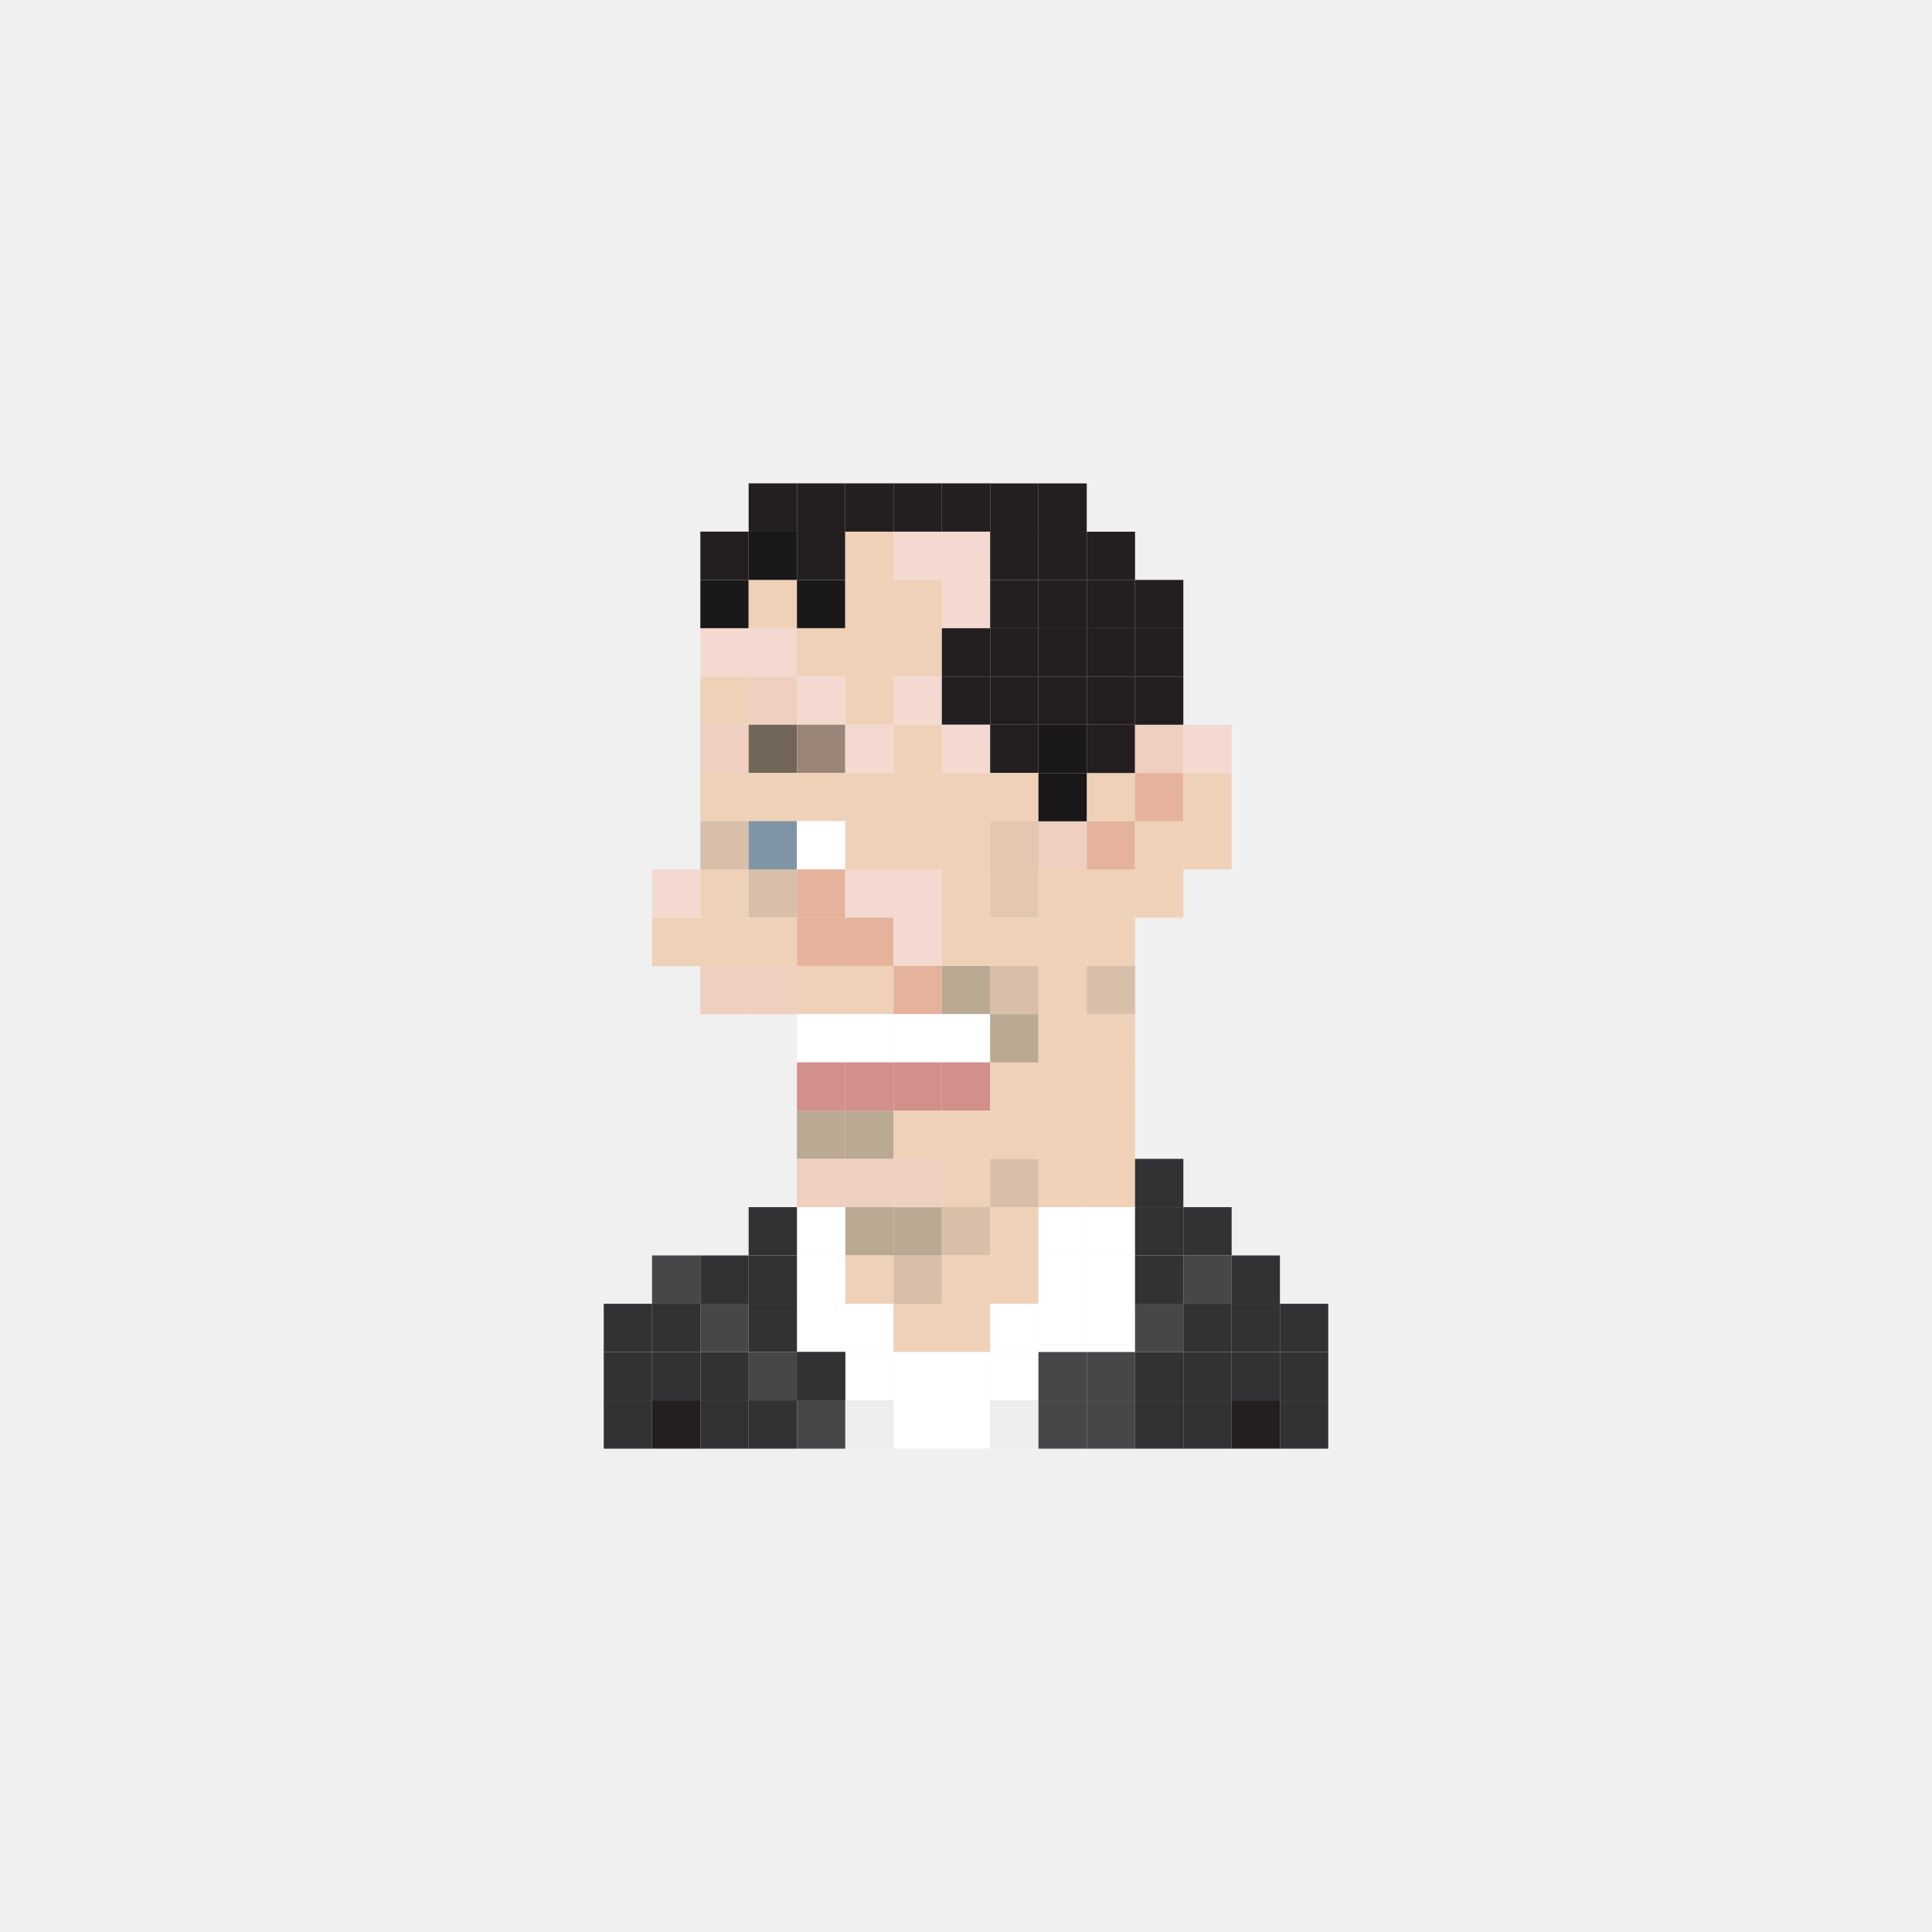
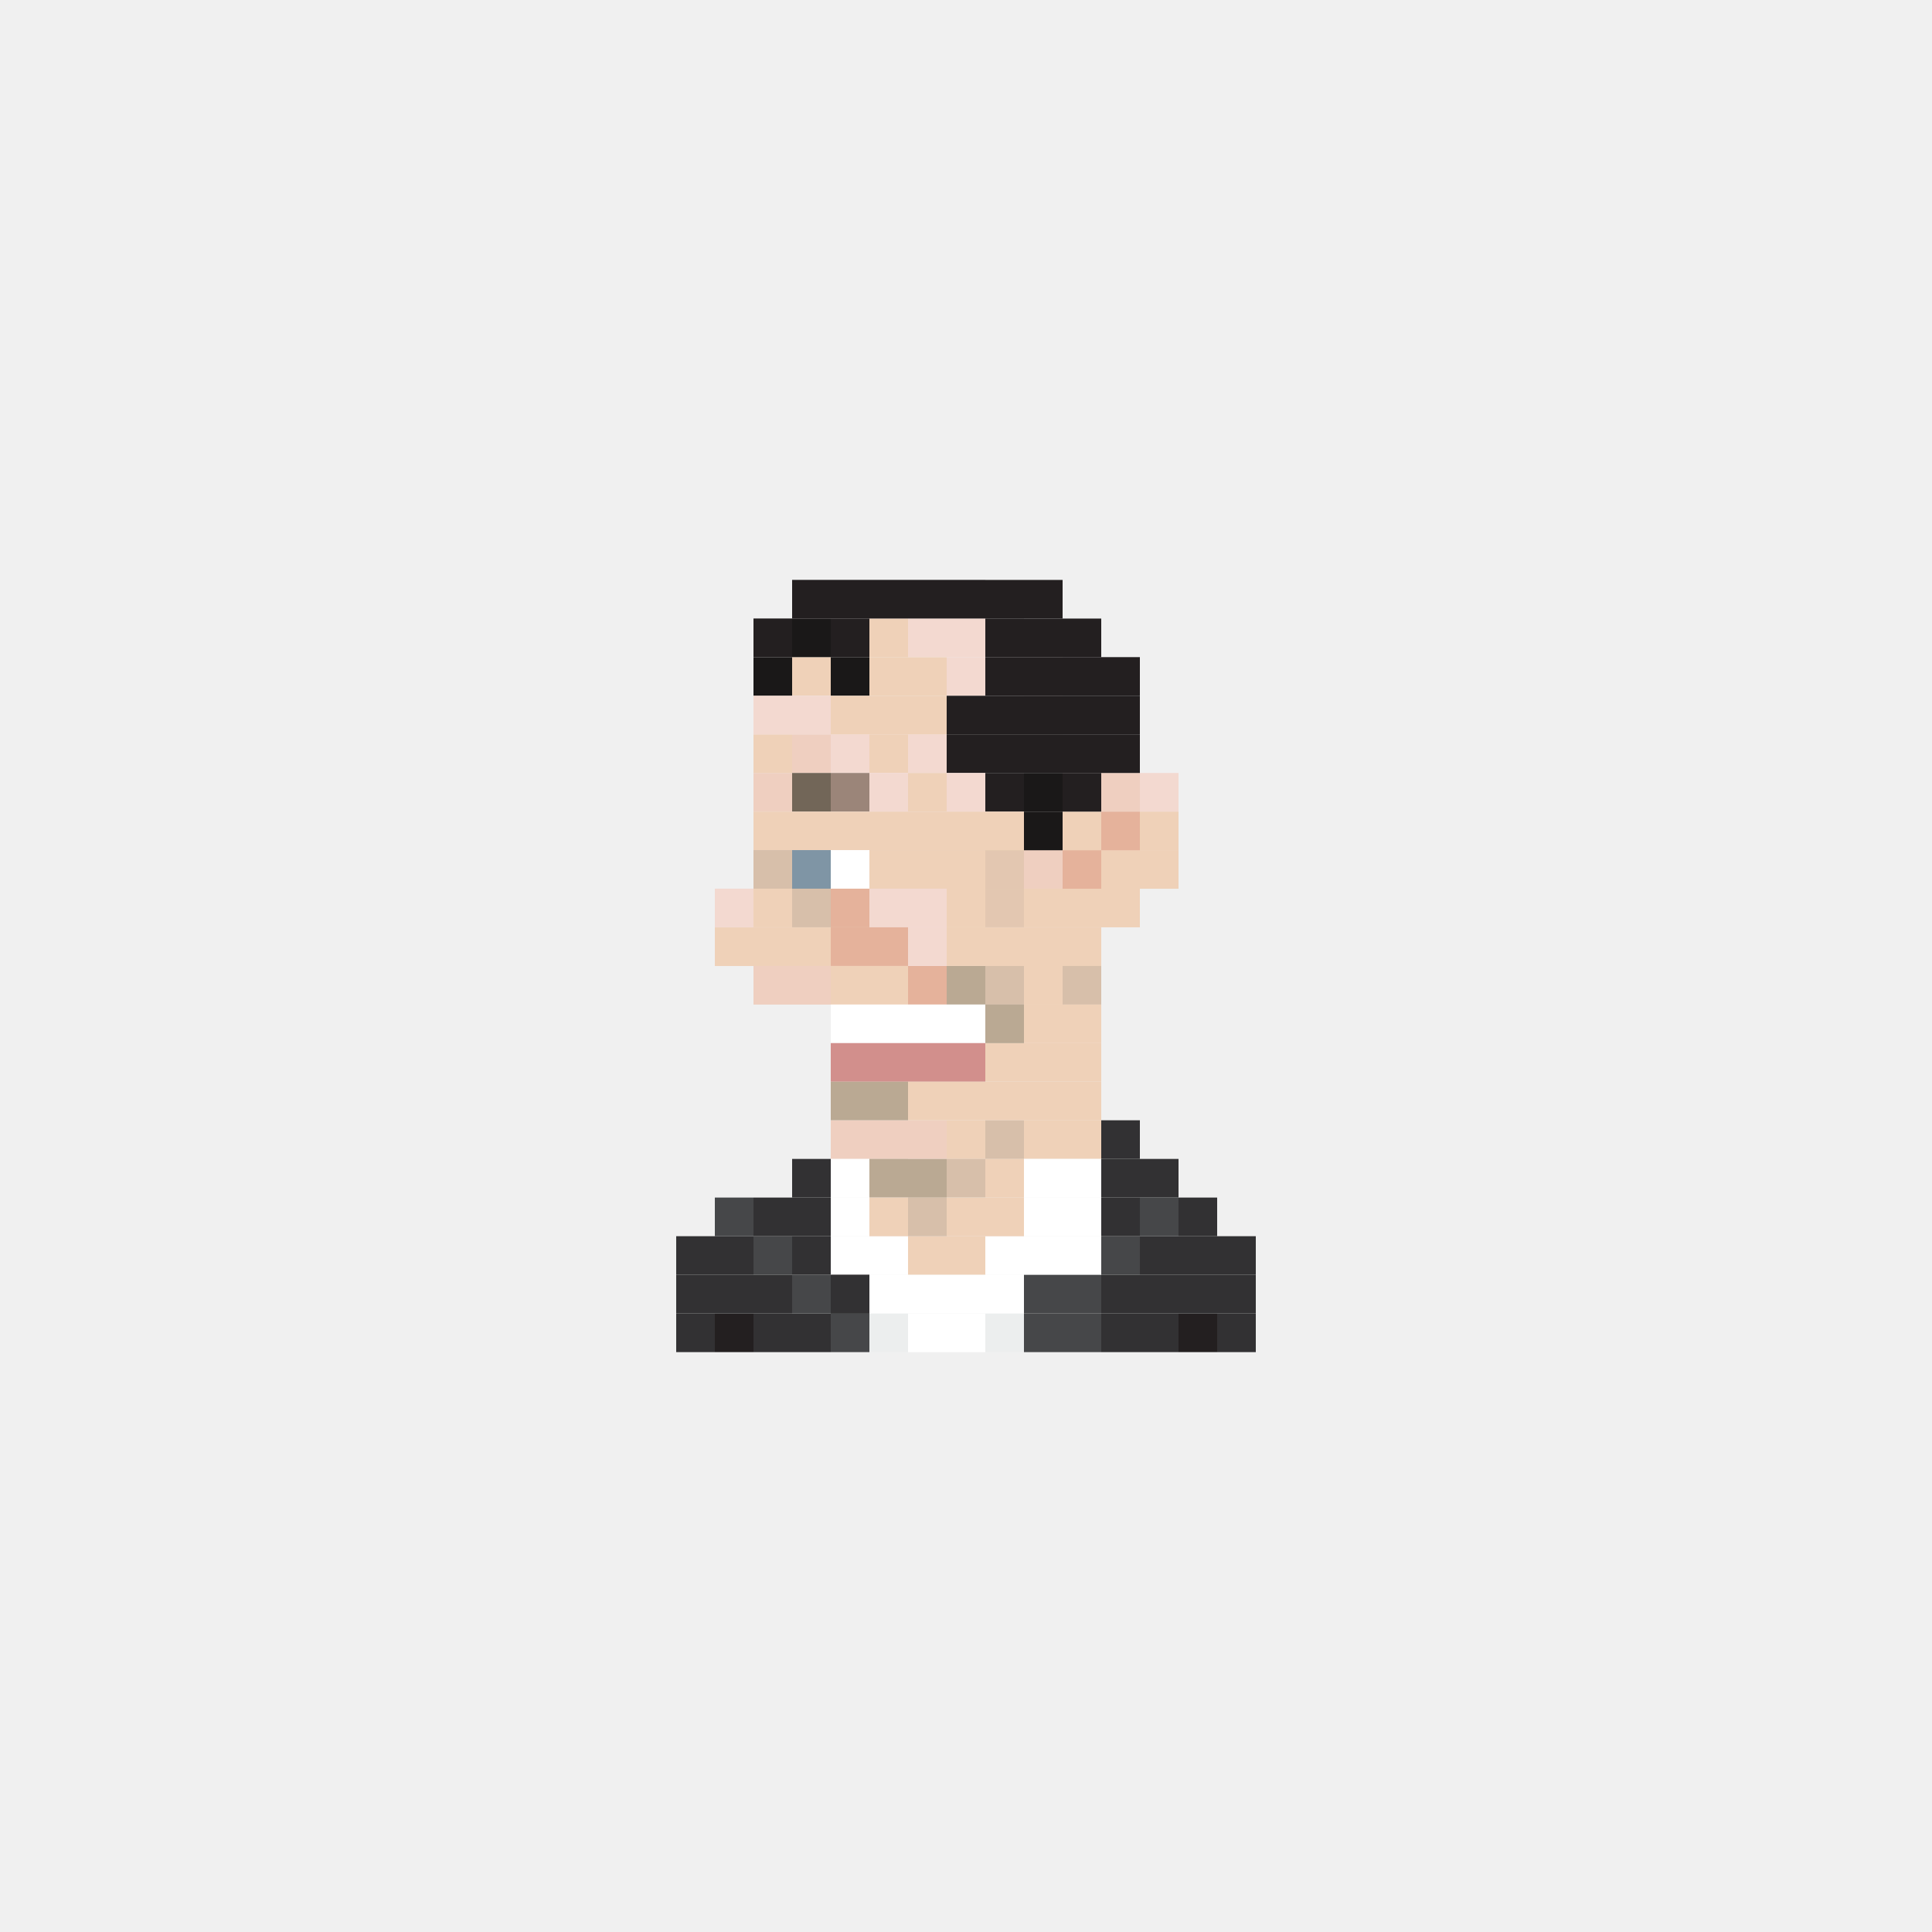
<svg xmlns="http://www.w3.org/2000/svg" version="1.1" id="Layer_1" x="0px" y="0px" width="300px" height="300px" viewBox="0 0 300 300" enable-background="new 0 0 300 300" xml:space="preserve">
  <g>
-     <rect x="108.75" y="90.054" fill="#1A1818" width="7.5" height="7.5" />
-     <rect x="116.25" y="90.049" fill="#EFD1B8" width="7.5" height="7.5" />
-     <rect x="123.75" y="90.049" fill="#1A1818" width="7.5" height="7.5" />
-     <rect x="131.25" y="90.049" fill="#EFD1B8" width="7.5" height="7.5" />
-     <rect x="138.75" y="90.049" fill="#EFD1B8" width="7.5" height="7.5" />
-     <rect x="146.25" y="90.049" fill="#F3D9D0" width="7.5" height="7.5" />
-     <rect x="116.25" y="82.549" fill="#1A1818" width="7.5" height="7.5" />
-     <rect x="108.75" y="82.549" fill="#231F20" width="7.5" height="7.5" />
-     <rect x="123.75" y="82.549" fill="#231F20" width="7.5" height="7.5" />
-     <rect x="131.25" y="82.549" fill="#EFD1B8" width="7.5" height="7.5" />
-     <rect x="138.75" y="82.549" fill="#F3D9D0" width="7.5" height="7.5" />
-     <rect x="146.25" y="82.549" fill="#F3D9D0" width="7.5" height="7.5" />
-     <polyline fill="#231F20" points="116.25,75.054 116.25,82.554 123.75,82.554 123.75,75.054  " />
-     <rect x="123.75" y="75.054" fill="#231F20" width="7.5" height="7.5" />
-     <rect x="131.25" y="75.054" fill="#231F20" width="7.5" height="7.5" />
-     <rect x="138.75" y="75.054" fill="#231F20" width="7.5" height="7.5" />
-     <rect x="146.25" y="75.054" fill="#231F20" width="7.5" height="7.5" />
-     <rect x="108.75" y="105.034" fill="#EFD1B8" width="7.5" height="7.5" />
-     <rect x="116.25" y="105.034" fill="#EFCFC0" width="7.5" height="7.5" />
-     <rect x="123.75" y="105.034" fill="#F3D9D0" width="7.5" height="7.5" />
-     <rect x="131.25" y="105.034" fill="#EFD1B8" width="7.5" height="7.5" />
-     <rect x="138.75" y="105.034" fill="#F3D9D0" width="7.5" height="7.5" />
-     <rect x="146.25" y="105.034" fill="#231F20" width="7.5" height="7.5" />
-     <rect x="108.75" y="112.534" fill="#EFCFC0" width="7.5" height="7.5" />
-     <rect x="116.25" y="112.534" fill="#726658" width="7.5" height="7.5" />
-     <rect x="123.75" y="112.534" fill="#9B8579" width="7.5" height="7.5" />
-     <rect x="131.25" y="112.534" fill="#F3D9D0" width="7.5" height="7.5" />
-     <rect x="138.75" y="112.534" fill="#EFD1B8" width="7.5" height="7.5" />
-     <rect x="146.25" y="112.534" fill="#F3D9D0" width="7.5" height="7.5" />
-     <rect x="108.75" y="120.034" fill="#EFD1B8" width="7.5" height="7.5" />
-     <rect x="116.25" y="120.034" fill="#EFD1B8" width="7.5" height="7.5" />
-     <rect x="108.75" y="127.505" fill="#D7BFAA" width="7.5" height="7.5" />
-     <rect x="116.25" y="127.505" fill="#7F95A5" width="7.5" height="7.5" />
-     <rect x="108.75" y="134.99" fill="#EFD1B8" width="7.5" height="7.5" />
-     <rect x="116.25" y="134.99" fill="#D7BFAA" width="7.5" height="7.5" />
-     <rect x="108.75" y="142.505" fill="#EFD1B8" width="7.5" height="7.5" />
-     <rect x="116.25" y="142.505" fill="#EFD1B8" width="7.5" height="7.5" />
-     <rect x="108.75" y="149.99" fill="#EFCFC0" width="7.5" height="7.5" />
-     <rect x="101.25" y="142.505" fill="#EFD1B8" width="7.5" height="7.5" />
-     <rect x="101.25" y="134.99" fill="#F3D9D0" width="7.5" height="7.5" />
-     <rect x="116.25" y="149.99" fill="#EFCFC0" width="7.5" height="7.5" />
-     <rect x="131.25" y="149.99" fill="#EFD1B8" width="7.5" height="7.5" />
-     <rect x="123.75" y="149.99" fill="#EFD1B8" width="7.5" height="7.5" />
-     <rect x="138.75" y="149.99" fill="#E5B29B" width="7.5" height="7.5" />
-     <rect x="153.75" y="149.99" fill="#D7BFAA" width="7.5" height="7.5" />
-     <rect x="146.25" y="149.99" fill="#BAA993" width="7.5" height="7.5" />
-     <rect x="131.25" y="157.476" fill="#FFFFFF" width="7.5" height="7.5" />
-     <rect x="123.75" y="157.476" fill="#FFFFFF" width="7.5" height="7.5" />
-     <rect x="138.75" y="157.476" fill="#FFFFFF" width="7.5" height="7.5" />
-     <rect x="146.25" y="157.476" fill="#FFFFFF" width="7.5" height="7.5" />
-     <rect x="131.25" y="164.961" fill="#D28F8C" width="7.5" height="7.5" />
-     <rect x="123.75" y="164.961" fill="#D28F8C" width="7.5" height="7.5" />
-     <rect x="138.75" y="164.961" fill="#D28F8C" width="7.5" height="7.5" />
-     <rect x="146.25" y="164.961" fill="#D28F8C" width="7.5" height="7.5" />
-     <rect x="131.25" y="172.461" fill="#BAA993" width="7.5" height="7.5" />
-     <rect x="123.75" y="172.461" fill="#BAA993" width="7.5" height="7.5" />
-     <rect x="138.75" y="172.461" fill="#EFD1B8" width="7.5" height="7.5" />
-     <rect x="131.25" y="179.961" fill="#EFCFC0" width="7.5" height="7.5" />
-     <rect x="123.75" y="179.961" fill="#EFCFC0" width="7.5" height="7.5" />
-     <rect x="138.75" y="179.961" fill="#EFCFC0" width="7.5" height="7.5" />
-     <rect x="146.25" y="179.961" fill="#EFD1B8" width="7.5" height="7.5" />
-     <rect x="146.25" y="172.461" fill="#EFD1B8" width="7.5" height="7.5" />
-     <rect x="153.75" y="172.461" fill="#EFD1B8" width="7.5" height="7.5" />
-     <rect x="161.25" y="149.99" fill="#EFD1B8" width="7.5" height="7.5" />
-     <rect x="153.75" y="142.505" fill="#EFD1B8" width="7.5" height="7.5" />
-     <rect x="161.25" y="142.505" fill="#EFD1B8" width="7.5" height="7.5" />
-     <rect x="153.75" y="164.961" fill="#EFD1B8" width="7.5" height="7.5" />
-     <rect x="161.25" y="164.961" fill="#EFD1B8" width="7.5" height="7.5" />
-     <rect x="161.25" y="172.461" fill="#EFD1B8" width="7.5" height="7.5" />
-     <rect x="153.75" y="157.476" fill="#BAA993" width="7.5" height="7.5" />
-     <rect x="161.25" y="157.476" fill="#EFD1B8" width="7.5" height="7.5" />
-     <rect x="153.75" y="134.99" fill="#E3C7B1" width="7.5" height="7.5" />
-     <rect x="161.25" y="134.99" fill="#EFD1B8" width="7.5" height="7.5" />
-     <rect x="153.75" y="127.505" fill="#EDD69F" width="7.5" height="7.5" />
-     <rect x="161.25" y="127.505" fill="#EFCFC0" width="7.5" height="7.5" />
-     <rect x="176.25" y="134.99" fill="#EFD1B8" width="7.5" height="7.5" />
-     <rect x="168.75" y="142.505" fill="#EFD1B8" width="7.5" height="7.5" />
-     <rect x="168.75" y="134.99" fill="#EFD1B8" width="7.5" height="7.5" />
-     <rect x="168.75" y="127.505" fill="#E5B29B" width="7.5" height="7.5" />
-     <rect x="168.75" y="120.034" fill="#EFD1B8" width="7.5" height="7.5" />
-     <rect x="168.75" y="112.534" fill="#231F20" width="7.5" height="7.5" />
-     <rect x="176.25" y="127.505" fill="#EFD1B8" width="7.5" height="7.5" />
-     <rect x="123.75" y="120.034" fill="#EFD1B8" width="7.5" height="7.5" />
-     <rect x="131.25" y="120.034" fill="#EFD1B8" width="7.5" height="7.5" />
-     <rect x="138.75" y="120.034" fill="#EFD1B8" width="7.5" height="7.5" />
-     <rect x="146.25" y="120.034" fill="#EFD1B8" width="7.5" height="7.5" />
-     <rect x="123.75" y="127.505" fill="#FFFFFF" width="7.5" height="7.5" />
-     <rect x="131.25" y="127.505" fill="#EFD1B8" width="7.5" height="7.5" />
-     <rect x="138.75" y="127.505" fill="#EFD1B8" width="7.5" height="7.5" />
-     <rect x="146.25" y="127.505" fill="#EFD1B8" width="7.5" height="7.5" />
-     <rect x="123.75" y="134.99" fill="#E5B29B" width="7.5" height="7.5" />
-     <rect x="131.25" y="134.99" fill="#F3D9D0" width="7.5" height="7.5" />
-     <rect x="138.75" y="134.99" fill="#F3D9D0" width="7.5" height="7.5" />
-     <rect x="146.25" y="134.99" fill="#EFD1B8" width="7.5" height="7.5" />
-     <rect x="123.75" y="142.49" fill="#E5B29B" width="7.5" height="7.5" />
-     <rect x="131.25" y="142.49" fill="#E5B29B" width="7.5" height="7.5" />
-     <rect x="138.75" y="142.49" fill="#F3D9D0" width="7.5" height="7.5" />
-     <rect x="146.25" y="142.49" fill="#EFD1B8" width="7.5" height="7.5" />
-     <rect x="153.75" y="105.034" fill="#231F20" width="7.5" height="7.5" />
-     <rect x="161.25" y="105.034" fill="#231F20" width="7.5" height="7.5" />
-     <rect x="108.75" y="97.549" fill="#F3D9D0" width="7.5" height="7.5" />
-     <rect x="116.25" y="97.549" fill="#F3D9D0" width="7.5" height="7.5" />
-     <rect x="123.75" y="97.549" fill="#EFD1B8" width="7.5" height="7.5" />
-     <rect x="131.25" y="97.549" fill="#EFD1B8" width="7.5" height="7.5" />
-     <rect x="138.75" y="97.549" fill="#EFD1B8" width="7.5" height="7.5" />
-     <rect x="146.25" y="97.549" fill="#231F20" width="7.5" height="7.5" />
-     <rect x="153.75" y="97.549" fill="#231F20" width="7.5" height="7.5" />
-     <rect x="153.75" y="90.049" fill="#231F20" width="7.5" height="7.5" />
-     <rect x="161.25" y="97.549" fill="#231F20" width="7.5" height="7.5" />
-     <rect x="153.75" y="112.534" fill="#231F20" width="7.5" height="7.5" />
-     <rect x="153.75" y="127.505" fill="#E3C7B1" width="7.5" height="7.5" />
-     <rect x="161.25" y="112.534" fill="#1A1818" width="7.5" height="7.5" />
-     <rect x="168.75" y="105.034" fill="#231F20" width="7.5" height="7.5" />
-     <rect x="153.75" y="82.554" fill="#231F20" width="7.5" height="7.5" />
-     <rect x="161.25" y="90.054" fill="#231F20" width="7.5" height="7.5" />
-     <rect x="168.75" y="97.544" fill="#231F20" width="7.5" height="7.5" />
-     <rect x="153.75" y="75.063" fill="#231F20" width="7.5" height="7.5" />
-     <rect x="161.25" y="82.563" fill="#231F20" width="7.5" height="7.5" />
-     <rect x="168.75" y="90.049" fill="#231F20" width="7.5" height="7.5" />
-     <rect x="161.25" y="75.063" fill="#231F20" width="7.5" height="7.5" />
-     <rect x="168.75" y="82.563" fill="#231F20" width="7.5" height="7.5" />
-     <rect x="176.25" y="90.049" fill="#231F20" width="7.5" height="7.5" />
-     <rect x="176.25" y="112.534" fill="#EFCFC0" width="7.5" height="7.5" />
-     <rect x="176.25" y="105.034" fill="#231F20" width="7.5" height="7.5" />
-     <rect x="176.25" y="97.544" fill="#231F20" width="7.5" height="7.5" />
-     <rect x="183.75" y="112.534" fill="#F3D9D0" width="7.5" height="7.5" />
-     <rect x="176.25" y="120.034" fill="#E5B29B" width="7.5" height="7.5" />
-     <rect x="183.75" y="127.505" fill="#EFD1B8" width="7.5" height="7.5" />
-     <rect x="183.75" y="120.034" fill="#EFD1B8" width="7.5" height="7.5" />
-     <rect x="153.75" y="120.034" fill="#EFD1B8" width="7.5" height="7.5" />
-     <rect x="161.25" y="120.034" fill="#1A1818" width="7.5" height="7.5" />
-     <rect x="138.75" y="187.461" fill="#BAA993" width="7.5" height="7.5" />
-     <rect x="131.25" y="187.446" fill="#BAA993" width="7.5" height="7.5" />
-     <rect x="161.25" y="179.946" fill="#EFD1B8" width="7.5" height="7.5" />
-     <rect x="168.75" y="149.99" fill="#D7BFAA" width="7.5" height="7.5" />
-     <rect x="168.75" y="164.961" fill="#EFD1B8" width="7.5" height="7.5" />
-     <rect x="168.75" y="172.461" fill="#EFD1B8" width="7.5" height="7.5" />
-     <rect x="168.75" y="157.476" fill="#EFD1B8" width="7.5" height="7.5" />
-     <rect x="168.75" y="179.946" fill="#EFD1B8" width="7.5" height="7.5" />
-     <rect x="176.25" y="179.946" fill="#323133" width="7.5" height="7.5" />
-     <rect x="146.25" y="187.446" fill="#D7BFAA" width="7.5" height="7.5" />
-     <rect x="153.75" y="179.961" fill="#D7BFAA" width="7.5" height="7.5" />
-     <rect x="153.75" y="187.446" fill="#EFD1B8" width="7.5" height="7.5" />
-     <rect x="123.75" y="187.446" fill="#FFFFFF" width="7.5" height="7.5" />
-     <rect x="116.25" y="187.446" fill="#323133" width="7.5" height="7.5" />
-     <rect x="168.75" y="187.446" fill="#FFFFFF" width="7.5" height="7.5" />
-     <rect x="176.25" y="187.446" fill="#323133" width="7.5" height="7.5" />
-     <rect x="183.75" y="187.446" fill="#323133" width="7.5" height="7.5" />
-     <rect x="131.25" y="202.446" fill="#FFFFFF" width="7.5" height="7.5" />
-     <rect x="138.75" y="202.446" fill="#EFD1B8" width="7.5" height="7.5" />
-     <rect x="153.75" y="202.446" fill="#FFFFFF" width="7.5" height="7.5" />
-     <rect x="146.25" y="202.446" fill="#EFD1B8" width="7.5" height="7.5" />
-     <rect x="123.75" y="202.446" fill="#FFFFFF" width="7.5" height="7.5" />
-     <rect x="123.75" y="209.946" fill="#231F20" width="7.5" height="7.5" />
-     <rect x="116.25" y="202.446" fill="#323133" width="7.5" height="7.5" />
-     <rect x="108.75" y="202.446" fill="#464749" width="7.5" height="7.5" />
-     <rect x="168.75" y="202.446" fill="#FFFFFF" width="7.5" height="7.5" />
-     <rect x="176.25" y="202.446" fill="#464749" width="7.5" height="7.5" />
-     <rect x="183.75" y="202.446" fill="#323133" width="7.5" height="7.5" />
-     <rect x="191.25" y="202.446" fill="#323133" width="7.5" height="7.5" />
-     <rect x="131.25" y="217.446" fill="#ECEEEE" width="7.5" height="7.5" />
-     <rect x="138.75" y="217.446" fill="#FFFFFF" width="7.5" height="7.5" />
-     <rect x="153.75" y="217.446" fill="#ECEEEE" width="7.5" height="7.5" />
-     <rect x="146.25" y="217.446" fill="#FFFFFF" width="7.5" height="7.5" />
-     <rect x="123.75" y="217.446" fill="#464749" width="7.5" height="7.5" />
-     <rect x="116.25" y="217.446" fill="#323133" width="7.5" height="7.5" />
-     <rect x="108.75" y="217.446" fill="#323133" width="7.5" height="7.5" />
-     <rect x="168.75" y="217.446" fill="#464749" width="7.5" height="7.5" />
-     <rect x="176.25" y="217.446" fill="#323133" width="7.5" height="7.5" />
-     <rect x="183.75" y="217.446" fill="#323133" width="7.5" height="7.5" />
-     <rect x="191.25" y="217.446" fill="#231F20" width="7.5" height="7.5" />
-     <rect x="131.25" y="194.946" fill="#EFD1B8" width="7.5" height="7.5" />
-     <rect x="138.75" y="194.946" fill="#D7BFAA" width="7.5" height="7.5" />
-     <rect x="153.75" y="194.946" fill="#EFD1B8" width="7.5" height="7.5" />
-     <rect x="146.25" y="194.946" fill="#EFD1B8" width="7.5" height="7.5" />
-     <rect x="123.75" y="194.946" fill="#FFFFFF" width="7.5" height="7.5" />
-     <rect x="116.25" y="194.946" fill="#323133" width="7.5" height="7.5" />
-     <rect x="108.75" y="194.946" fill="#323133" width="7.5" height="7.5" />
-     <rect x="168.75" y="194.946" fill="#FFFFFF" width="7.5" height="7.5" />
-     <rect x="176.25" y="194.946" fill="#323133" width="7.5" height="7.5" />
-     <rect x="183.75" y="194.946" fill="#464749" width="7.5" height="7.5" />
-     <rect x="191.25" y="194.946" fill="#323133" width="7.5" height="7.5" />
-     <rect x="131.25" y="209.946" fill="#FFFFFF" width="7.5" height="7.5" />
-     <rect x="138.75" y="209.946" fill="#FFFFFF" width="7.5" height="7.5" />
-     <rect x="153.75" y="209.946" fill="#FFFFFF" width="7.5" height="7.5" />
-     <rect x="146.25" y="209.946" fill="#FFFFFF" width="7.5" height="7.5" />
-     <rect x="123.75" y="209.946" fill="#323133" width="7.5" height="7.5" />
-     <rect x="116.25" y="209.946" fill="#464749" width="7.5" height="7.5" />
-     <rect x="108.75" y="209.946" fill="#323133" width="7.5" height="7.5" />
-     <rect x="101.25" y="202.446" fill="#323133" width="7.5" height="7.5" />
-     <rect x="101.25" y="194.946" fill="#464749" width="7.5" height="7.5" />
-     <rect x="101.25" y="217.446" fill="#231F20" width="7.5" height="7.5" />
-     <rect x="101.25" y="209.946" fill="#323133" width="7.5" height="7.5" />
-     <rect x="93.75" y="202.446" fill="#323133" width="7.5" height="7.5" />
-     <rect x="93.75" y="217.446" fill="#323133" width="7.5" height="7.5" />
-     <rect x="93.75" y="209.946" fill="#323133" width="7.5" height="7.5" />
-     <rect x="168.75" y="209.946" fill="#464749" width="7.5" height="7.5" />
-     <rect x="161.25" y="187.446" fill="#FFFFFF" width="7.5" height="7.5" />
-     <rect x="161.25" y="202.446" fill="#FFFFFF" width="7.5" height="7.5" />
-     <rect x="161.25" y="217.446" fill="#464749" width="7.5" height="7.5" />
-     <rect x="161.25" y="194.946" fill="#FFFFFF" width="7.5" height="7.5" />
-     <rect x="161.25" y="209.946" fill="#464749" width="7.5" height="7.5" />
-     <rect x="176.25" y="209.946" fill="#323133" width="7.5" height="7.5" />
-     <rect x="183.75" y="209.946" fill="#323133" width="7.5" height="7.5" />
-     <rect x="191.25" y="209.946" fill="#323133" width="7.5" height="7.5" />
-     <rect x="198.75" y="202.446" fill="#323133" width="7.5" height="7.5" />
-     <rect x="198.75" y="217.446" fill="#323133" width="7.5" height="7.5" />
-     <rect x="198.75" y="209.946" fill="#323133" width="7.5" height="7.5" />
+     <rect x="117" y="102.043" fill="#1A1818" width="6" height="6" />
+     <rect x="123" y="102.039" fill="#EFD1B8" width="6" height="6" />
+     <rect x="129" y="102.039" fill="#1A1818" width="6" height="6" />
+     <rect x="135" y="102.039" fill="#EFD1B8" width="6" height="6" />
+     <rect x="141" y="102.039" fill="#EFD1B8" width="6" height="6" />
+     <rect x="147" y="102.039" fill="#F3D9D0" width="6" height="6" />
+     <rect x="123" y="96.039" fill="#1A1818" width="6" height="6" />
+     <rect x="117" y="96.039" fill="#231F20" width="6" height="6" />
+     <rect x="129" y="96.039" fill="#231F20" width="6" height="6" />
+     <rect x="135" y="96.039" fill="#EFD1B8" width="6" height="6" />
+     <rect x="141" y="96.039" fill="#F3D9D0" width="6" height="6" />
+     <rect x="147" y="96.039" fill="#F3D9D0" width="6" height="6" />
+     <polyline fill="#231F20" points="123,90.043 123,96.043 129,96.043 129,90.043  " />
+     <rect x="129" y="90.043" fill="#231F20" width="6" height="6" />
+     <rect x="135" y="90.043" fill="#231F20" width="6" height="6" />
+     <rect x="141" y="90.043" fill="#231F20" width="6" height="6" />
+     <rect x="147" y="90.043" fill="#231F20" width="6" height="6" />
+     <rect x="117" y="114.027" fill="#EFD1B8" width="6" height="6" />
+     <rect x="123" y="114.027" fill="#EFCFC0" width="6" height="6" />
+     <rect x="129" y="114.027" fill="#F3D9D0" width="6" height="6" />
+     <rect x="135" y="114.027" fill="#EFD1B8" width="6" height="6" />
+     <rect x="141" y="114.027" fill="#F3D9D0" width="6" height="6" />
+     <rect x="147" y="114.027" fill="#231F20" width="6" height="6" />
+     <rect x="117" y="120.027" fill="#EFCFC0" width="6" height="6" />
+     <rect x="123" y="120.027" fill="#726658" width="6" height="6" />
+     <rect x="129" y="120.027" fill="#9B8579" width="6" height="6" />
+     <rect x="135" y="120.027" fill="#F3D9D0" width="6" height="6" />
+     <rect x="141" y="120.027" fill="#EFD1B8" width="6" height="6" />
+     <rect x="147" y="120.027" fill="#F3D9D0" width="6" height="6" />
+     <rect x="117" y="126.027" fill="#EFD1B8" width="6" height="6" />
+     <rect x="123" y="126.027" fill="#EFD1B8" width="6" height="6" />
+     <rect x="117" y="132.004" fill="#D7BFAA" width="6" height="6" />
+     <rect x="123" y="132.004" fill="#7F95A5" width="6" height="6" />
+     <rect x="117" y="137.992" fill="#EFD1B8" width="6" height="6" />
+     <rect x="123" y="137.992" fill="#D7BFAA" width="6" height="6" />
+     <rect x="117" y="144.004" fill="#EFD1B8" width="6" height="6" />
+     <rect x="123" y="144.004" fill="#EFD1B8" width="6" height="6" />
+     <rect x="117" y="149.992" fill="#EFCFC0" width="6" height="6" />
+     <rect x="111" y="144.004" fill="#EFD1B8" width="6" height="6" />
+     <rect x="111" y="137.992" fill="#F3D9D0" width="6" height="6" />
+     <rect x="123" y="149.992" fill="#EFCFC0" width="6" height="6" />
+     <rect x="135" y="149.992" fill="#EFD1B8" width="6" height="6" />
+     <rect x="129" y="149.992" fill="#EFD1B8" width="6" height="6" />
+     <rect x="141" y="149.992" fill="#E5B29B" width="6" height="6" />
+     <rect x="153" y="149.992" fill="#D7BFAA" width="6" height="6" />
+     <rect x="147" y="149.992" fill="#BAA993" width="6" height="6" />
+     <rect x="135" y="155.98" fill="#FFFFFF" width="6" height="6" />
+     <rect x="129" y="155.98" fill="#FFFFFF" width="6" height="6" />
+     <rect x="141" y="155.98" fill="#FFFFFF" width="6" height="6" />
+     <rect x="147" y="155.98" fill="#FFFFFF" width="6" height="6" />
+     <rect x="135" y="161.969" fill="#D28F8C" width="6" height="6" />
+     <rect x="129" y="161.969" fill="#D28F8C" width="6" height="6" />
+     <rect x="141" y="161.969" fill="#D28F8C" width="6" height="6" />
+     <rect x="147" y="161.969" fill="#D28F8C" width="6" height="6" />
+     <rect x="135" y="167.969" fill="#BAA993" width="6" height="6" />
+     <rect x="129" y="167.969" fill="#BAA993" width="6" height="6" />
+     <rect x="141" y="167.969" fill="#EFD1B8" width="6" height="6" />
+     <rect x="135" y="173.969" fill="#EFCFC0" width="6" height="6" />
+     <rect x="129" y="173.969" fill="#EFCFC0" width="6" height="6" />
+     <rect x="141" y="173.969" fill="#EFCFC0" width="6" height="6" />
+     <rect x="147" y="173.969" fill="#EFD1B8" width="6" height="6" />
+     <rect x="147" y="167.969" fill="#EFD1B8" width="6" height="6" />
+     <rect x="153" y="167.969" fill="#EFD1B8" width="6" height="6" />
+     <rect x="159" y="149.992" fill="#EFD1B8" width="6" height="6" />
+     <rect x="153" y="144.004" fill="#EFD1B8" width="6" height="6" />
+     <rect x="159" y="144.004" fill="#EFD1B8" width="6" height="6" />
+     <rect x="153" y="161.969" fill="#EFD1B8" width="6" height="6" />
+     <rect x="159" y="161.969" fill="#EFD1B8" width="6" height="6" />
+     <rect x="159" y="167.969" fill="#EFD1B8" width="6" height="6" />
+     <rect x="153" y="155.98" fill="#BAA993" width="6" height="6" />
+     <rect x="159" y="155.98" fill="#EFD1B8" width="6" height="6" />
+     <rect x="153" y="137.992" fill="#E3C7B1" width="6" height="6" />
+     <rect x="159" y="137.992" fill="#EFD1B8" width="6" height="6" />
+     <rect x="153" y="132.004" fill="#EDD69F" width="6" height="6" />
+     <rect x="159" y="132.004" fill="#EFCFC0" width="6" height="6" />
+     <rect x="171" y="137.992" fill="#EFD1B8" width="6" height="6" />
+     <rect x="165" y="144.004" fill="#EFD1B8" width="6" height="6" />
+     <rect x="165" y="137.992" fill="#EFD1B8" width="6" height="6" />
+     <rect x="165" y="132.004" fill="#E5B29B" width="6" height="6" />
+     <rect x="165" y="126.027" fill="#EFD1B8" width="6" height="6" />
+     <rect x="165" y="120.027" fill="#231F20" width="6" height="6" />
+     <rect x="171" y="132.004" fill="#EFD1B8" width="6" height="6" />
+     <rect x="129" y="126.027" fill="#EFD1B8" width="6" height="6" />
+     <rect x="135" y="126.027" fill="#EFD1B8" width="6" height="6" />
+     <rect x="141" y="126.027" fill="#EFD1B8" width="6" height="6" />
+     <rect x="147" y="126.027" fill="#EFD1B8" width="6" height="6" />
+     <rect x="129" y="132.004" fill="#FFFFFF" width="6" height="6" />
+     <rect x="135" y="132.004" fill="#EFD1B8" width="6" height="6" />
+     <rect x="141" y="132.004" fill="#EFD1B8" width="6" height="6" />
+     <rect x="147" y="132.004" fill="#EFD1B8" width="6" height="6" />
+     <rect x="129" y="137.992" fill="#E5B29B" width="6" height="6" />
+     <rect x="135" y="137.992" fill="#F3D9D0" width="6" height="6" />
+     <rect x="141" y="137.992" fill="#F3D9D0" width="6" height="6" />
+     <rect x="147" y="137.992" fill="#EFD1B8" width="6" height="6" />
+     <rect x="129" y="143.992" fill="#E5B29B" width="6" height="6" />
+     <rect x="135" y="143.992" fill="#E5B29B" width="6" height="6" />
+     <rect x="141" y="143.992" fill="#F3D9D0" width="6" height="6" />
+     <rect x="147" y="143.992" fill="#EFD1B8" width="6" height="6" />
+     <rect x="153" y="114.027" fill="#231F20" width="6" height="6" />
+     <rect x="159" y="114.027" fill="#231F20" width="6" height="6" />
+     <rect x="117" y="108.039" fill="#F3D9D0" width="6" height="6" />
+     <rect x="123" y="108.039" fill="#F3D9D0" width="6" height="6" />
+     <rect x="129" y="108.039" fill="#EFD1B8" width="6" height="6" />
+     <rect x="135" y="108.039" fill="#EFD1B8" width="6" height="6" />
+     <rect x="141" y="108.039" fill="#EFD1B8" width="6" height="6" />
+     <rect x="147" y="108.039" fill="#231F20" width="6" height="6" />
+     <rect x="153" y="108.039" fill="#231F20" width="6" height="6" />
+     <rect x="153" y="102.039" fill="#231F20" width="6" height="6" />
+     <rect x="159" y="108.039" fill="#231F20" width="6" height="6" />
+     <rect x="153" y="120.027" fill="#231F20" width="6" height="6" />
+     <rect x="153" y="132.004" fill="#E3C7B1" width="6" height="6" />
+     <rect x="159" y="120.027" fill="#1A1818" width="6" height="6" />
+     <rect x="165" y="114.027" fill="#231F20" width="6" height="6" />
+     <rect x="153" y="96.043" fill="#231F20" width="6" height="6" />
+     <rect x="159" y="102.043" fill="#231F20" width="6" height="6" />
+     <rect x="165" y="108.035" fill="#231F20" width="6" height="6" />
+     <rect x="153" y="90.051" fill="#231F20" width="6" height="6" />
+     <rect x="159" y="96.051" fill="#231F20" width="6" height="6" />
+     <rect x="165" y="102.039" fill="#231F20" width="6" height="6" />
+     <rect x="159" y="90.051" fill="#231F20" width="6" height="6" />
+     <rect x="165" y="96.051" fill="#231F20" width="6" height="6" />
+     <rect x="171" y="102.039" fill="#231F20" width="6" height="6" />
+     <rect x="171" y="120.027" fill="#EFCFC0" width="6" height="6" />
+     <rect x="171" y="114.027" fill="#231F20" width="6" height="6" />
+     <rect x="171" y="108.035" fill="#231F20" width="6" height="6" />
+     <rect x="177" y="120.027" fill="#F3D9D0" width="6" height="6" />
+     <rect x="171" y="126.027" fill="#E5B29B" width="6" height="6" />
+     <rect x="177" y="132.004" fill="#EFD1B8" width="6" height="6" />
+     <rect x="177" y="126.027" fill="#EFD1B8" width="6" height="6" />
+     <rect x="153" y="126.027" fill="#EFD1B8" width="6" height="6" />
+     <rect x="159" y="126.027" fill="#1A1818" width="6" height="6" />
+     <rect x="141" y="179.969" fill="#BAA993" width="6" height="6" />
+     <rect x="135" y="179.957" fill="#BAA993" width="6" height="6" />
+     <rect x="159" y="173.957" fill="#EFD1B8" width="6" height="6" />
+     <rect x="165" y="149.992" fill="#D7BFAA" width="6" height="6" />
+     <rect x="165" y="161.969" fill="#EFD1B8" width="6" height="6" />
+     <rect x="165" y="167.969" fill="#EFD1B8" width="6" height="6" />
+     <rect x="165" y="155.98" fill="#EFD1B8" width="6" height="6" />
+     <rect x="165" y="173.957" fill="#EFD1B8" width="6" height="6" />
+     <rect x="171" y="173.957" fill="#323133" width="6" height="6" />
+     <rect x="147" y="179.957" fill="#D7BFAA" width="6" height="6" />
+     <rect x="153" y="173.969" fill="#D7BFAA" width="6" height="6" />
+     <rect x="153" y="179.957" fill="#EFD1B8" width="6" height="6" />
+     <rect x="129" y="179.957" fill="#FFFFFF" width="6" height="6" />
+     <rect x="123" y="179.957" fill="#323133" width="6" height="6" />
+     <rect x="165" y="179.957" fill="#FFFFFF" width="6" height="6" />
+     <rect x="171" y="179.957" fill="#323133" width="6" height="6" />
+     <rect x="177" y="179.957" fill="#323133" width="6" height="6" />
+     <rect x="135" y="191.957" fill="#FFFFFF" width="6" height="6" />
+     <rect x="141" y="191.957" fill="#EFD1B8" width="6" height="6" />
+     <rect x="153" y="191.957" fill="#FFFFFF" width="6" height="6" />
+     <rect x="147" y="191.957" fill="#EFD1B8" width="6" height="6" />
+     <rect x="129" y="191.957" fill="#FFFFFF" width="6" height="6" />
+     <rect x="129" y="197.957" fill="#231F20" width="6" height="6" />
+     <rect x="123" y="191.957" fill="#323133" width="6" height="6" />
+     <rect x="117" y="191.957" fill="#464749" width="6" height="6" />
+     <rect x="165" y="191.957" fill="#FFFFFF" width="6" height="6" />
+     <rect x="171" y="191.957" fill="#464749" width="6" height="6" />
+     <rect x="177" y="191.957" fill="#323133" width="6" height="6" />
+     <rect x="183" y="191.957" fill="#323133" width="6" height="6" />
+     <rect x="135" y="203.957" fill="#ECEEEE" width="6" height="6" />
+     <rect x="141" y="203.957" fill="#FFFFFF" width="6" height="6" />
+     <rect x="153" y="203.957" fill="#ECEEEE" width="6" height="6" />
+     <rect x="147" y="203.957" fill="#FFFFFF" width="6" height="6" />
+     <rect x="129" y="203.957" fill="#464749" width="6" height="6" />
+     <rect x="123" y="203.957" fill="#323133" width="6" height="6" />
+     <rect x="117" y="203.957" fill="#323133" width="6" height="6" />
+     <rect x="165" y="203.957" fill="#464749" width="6" height="6" />
+     <rect x="171" y="203.957" fill="#323133" width="6" height="6" />
+     <rect x="177" y="203.957" fill="#323133" width="6" height="6" />
+     <rect x="183" y="203.957" fill="#231F20" width="6" height="6" />
+     <rect x="135" y="185.957" fill="#EFD1B8" width="6" height="6" />
+     <rect x="141" y="185.957" fill="#D7BFAA" width="6" height="6" />
+     <rect x="153" y="185.957" fill="#EFD1B8" width="6" height="6" />
+     <rect x="147" y="185.957" fill="#EFD1B8" width="6" height="6" />
+     <rect x="129" y="185.957" fill="#FFFFFF" width="6" height="6" />
+     <rect x="123" y="185.957" fill="#323133" width="6" height="6" />
+     <rect x="117" y="185.957" fill="#323133" width="6" height="6" />
+     <rect x="165" y="185.957" fill="#FFFFFF" width="6" height="6" />
+     <rect x="171" y="185.957" fill="#323133" width="6" height="6" />
+     <rect x="177" y="185.957" fill="#464749" width="6" height="6" />
+     <rect x="183" y="185.957" fill="#323133" width="6" height="6" />
+     <rect x="135" y="197.957" fill="#FFFFFF" width="6" height="6" />
+     <rect x="141" y="197.957" fill="#FFFFFF" width="6" height="6" />
+     <rect x="153" y="197.957" fill="#FFFFFF" width="6" height="6" />
+     <rect x="147" y="197.957" fill="#FFFFFF" width="6" height="6" />
+     <rect x="129" y="197.957" fill="#323133" width="6" height="6" />
+     <rect x="123" y="197.957" fill="#464749" width="6" height="6" />
+     <rect x="117" y="197.957" fill="#323133" width="6" height="6" />
+     <rect x="111" y="191.957" fill="#323133" width="6" height="6" />
+     <rect x="111" y="185.957" fill="#464749" width="6" height="6" />
+     <rect x="111" y="203.957" fill="#231F20" width="6" height="6" />
+     <rect x="111" y="197.957" fill="#323133" width="6" height="6" />
+     <rect x="105" y="191.957" fill="#323133" width="6" height="6" />
+     <rect x="105" y="203.957" fill="#323133" width="6" height="6" />
+     <rect x="105" y="197.957" fill="#323133" width="6" height="6" />
+     <rect x="165" y="197.957" fill="#464749" width="6" height="6" />
+     <rect x="159" y="179.957" fill="#FFFFFF" width="6" height="6" />
+     <rect x="159" y="191.957" fill="#FFFFFF" width="6" height="6" />
+     <rect x="159" y="203.957" fill="#464749" width="6" height="6" />
+     <rect x="159" y="185.957" fill="#FFFFFF" width="6" height="6" />
+     <rect x="159" y="197.957" fill="#464749" width="6" height="6" />
+     <rect x="171" y="197.957" fill="#323133" width="6" height="6" />
+     <rect x="177" y="197.957" fill="#323133" width="6" height="6" />
+     <rect x="183" y="197.957" fill="#323133" width="6" height="6" />
+     <rect x="189" y="191.957" fill="#323133" width="6" height="6" />
+     <rect x="189" y="203.957" fill="#323133" width="6" height="6" />
+     <rect x="189" y="197.957" fill="#323133" width="6" height="6" />
  </g>
</svg>
